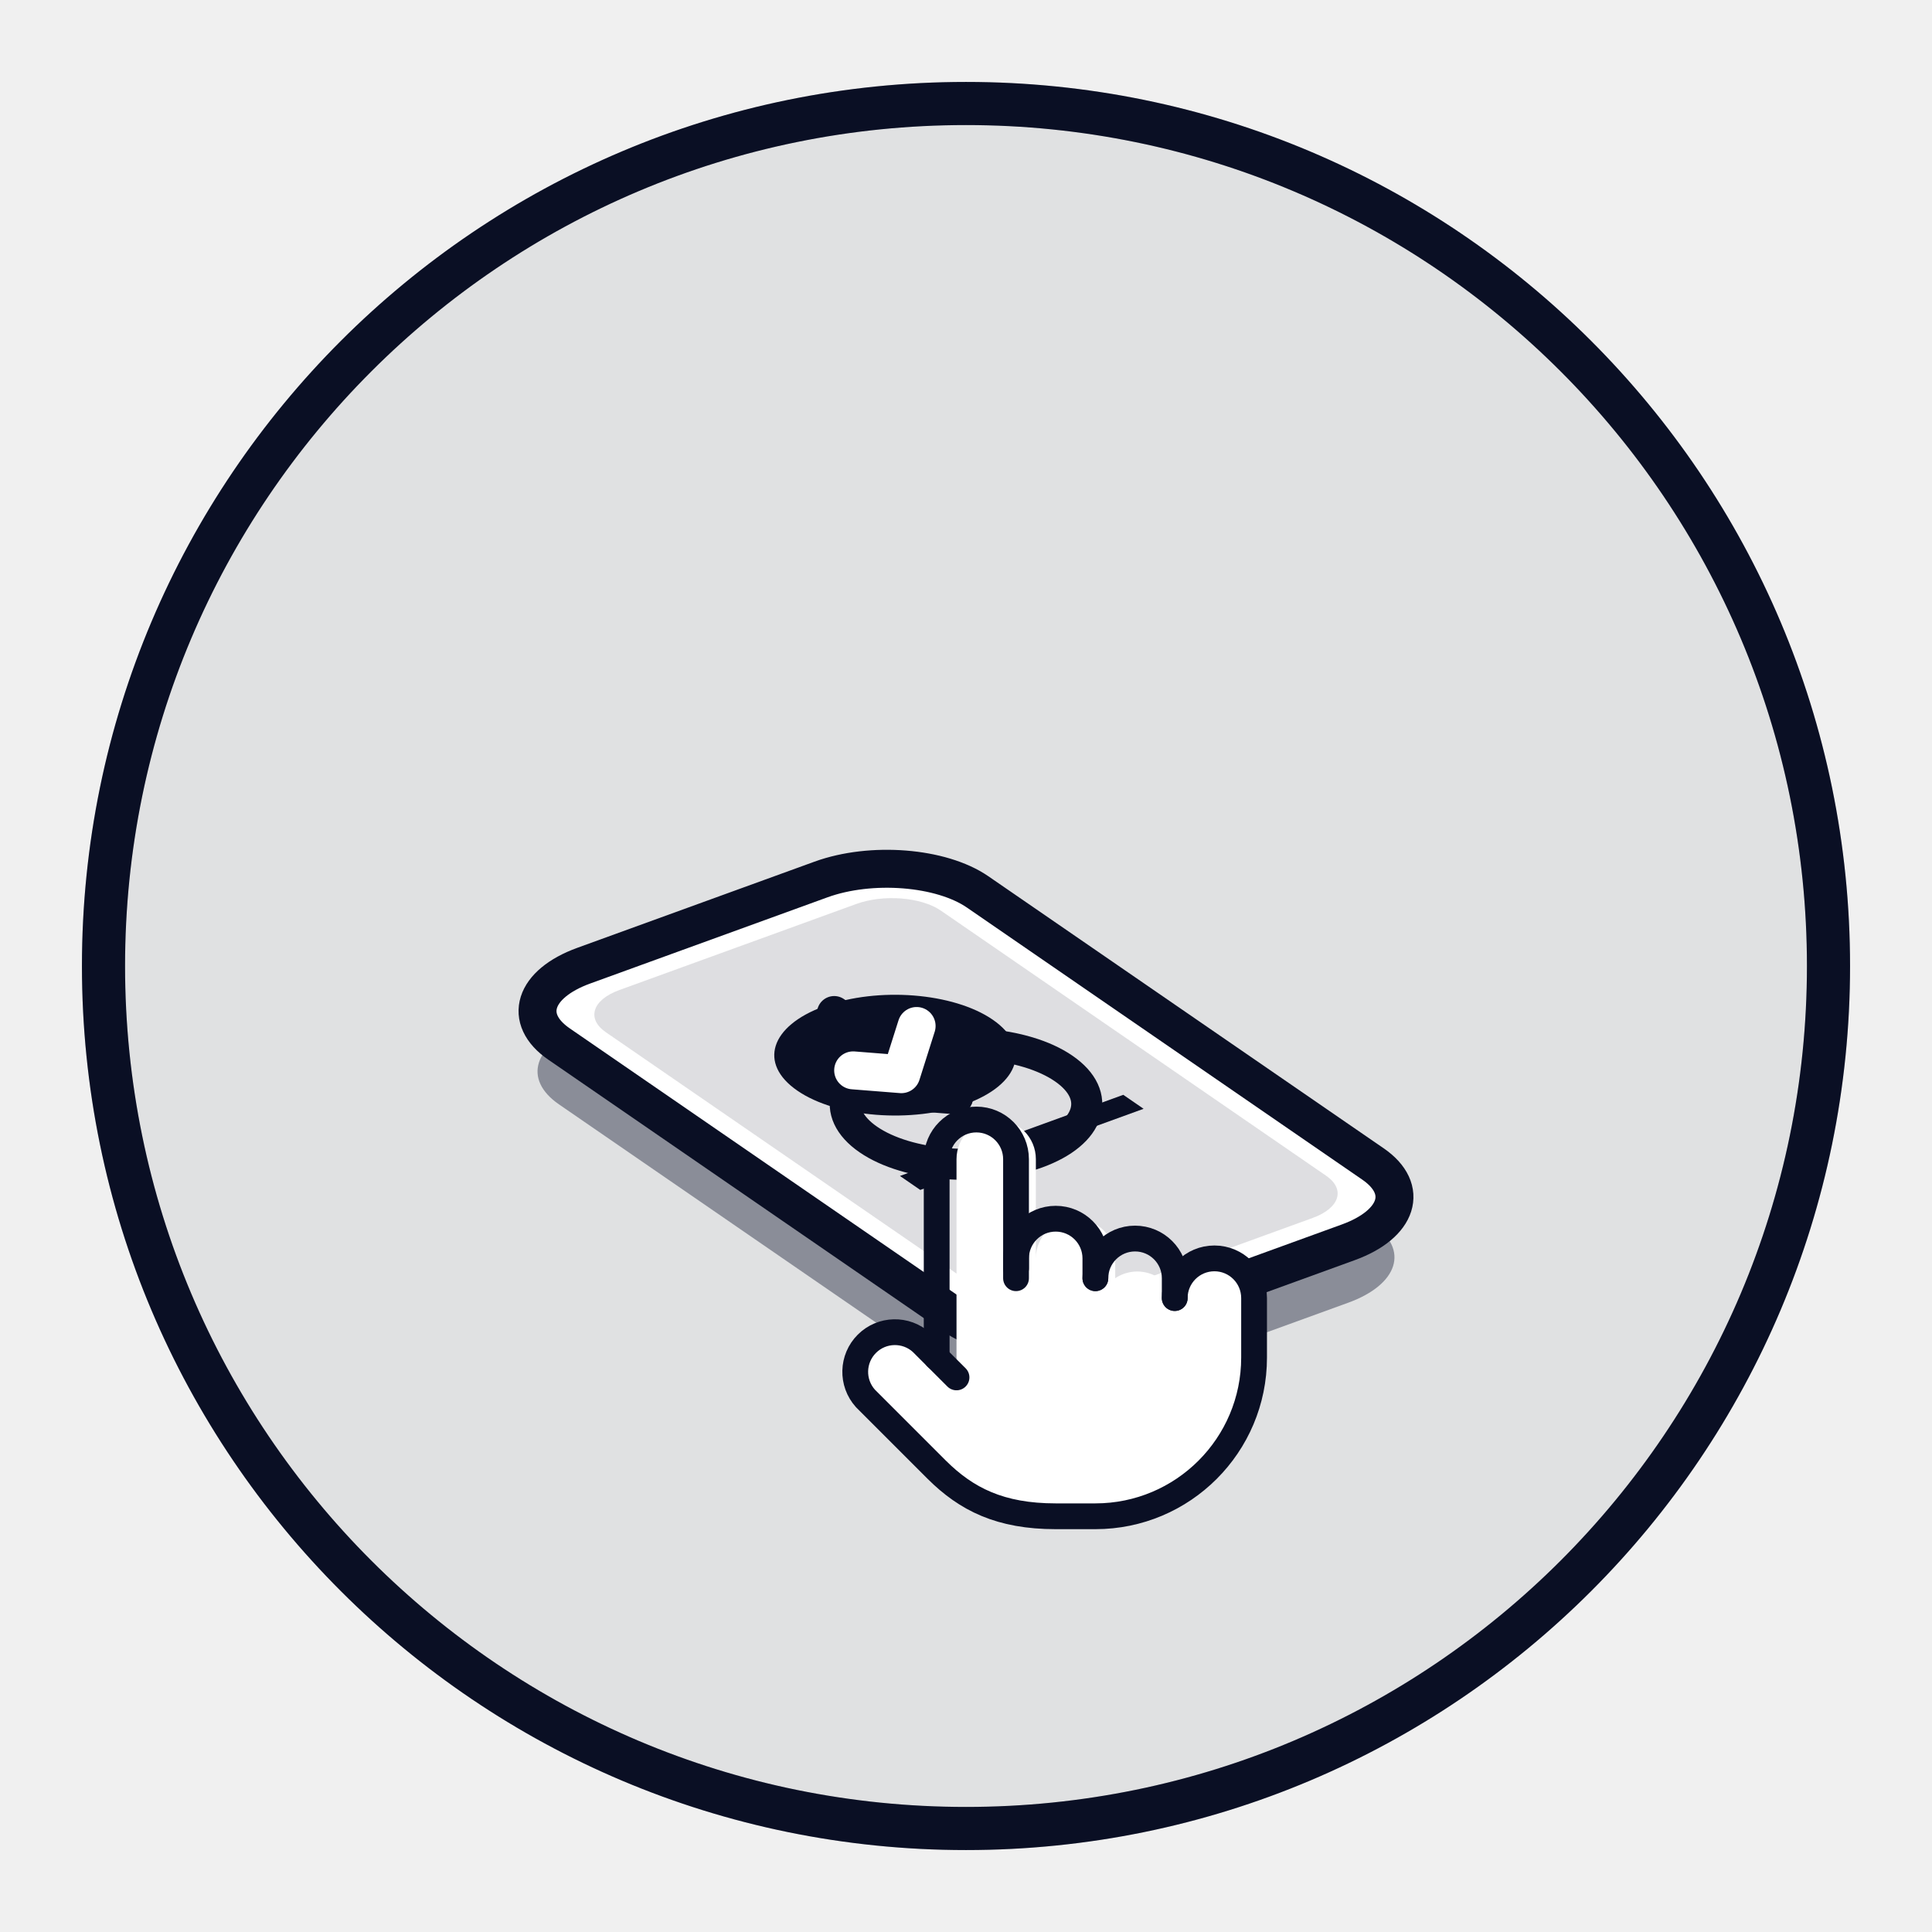
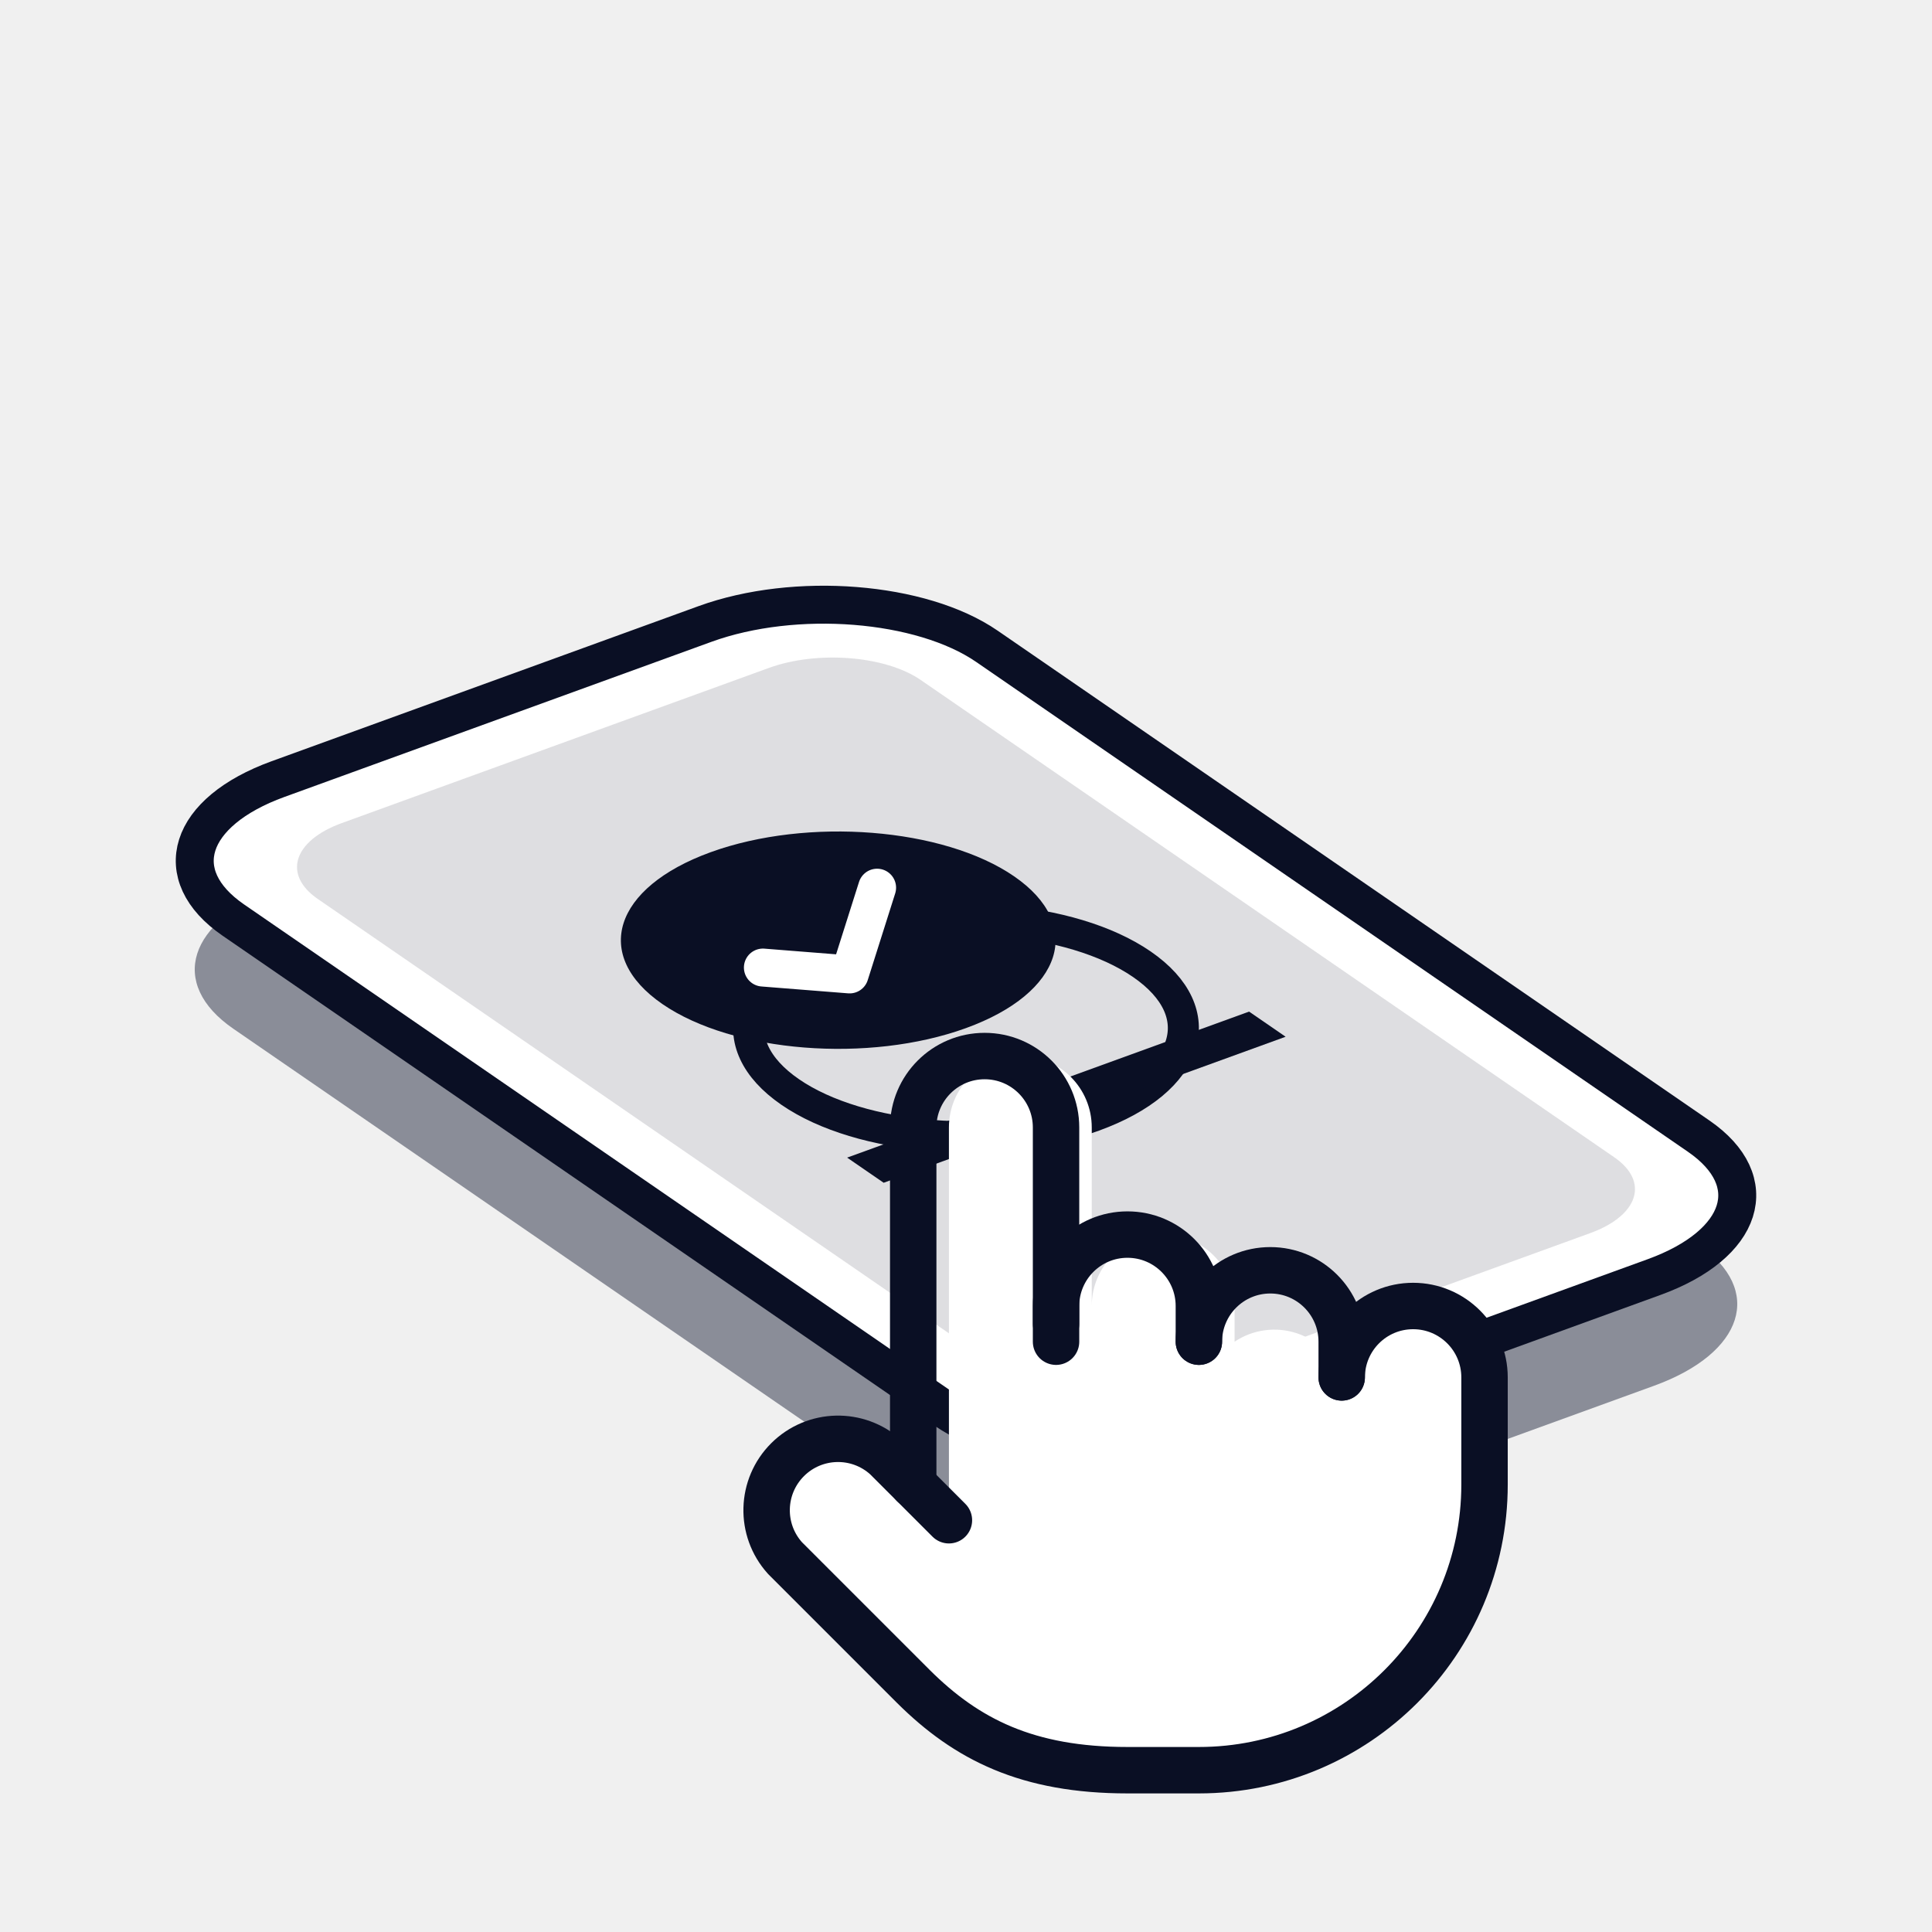
<svg xmlns="http://www.w3.org/2000/svg" width="112" height="112" viewBox="0 0 112 112" fill="none" overflow="visible">
  <defs>
    <clipPath id="ed-scr">
      <rect x="-12" y="-22.5" width="24" height="45" rx="3.5" />
    </clipPath>
  </defs>
-   <circle cx="56" cy="56" r="50" fill="rgba(10,15,36,0.07)" />
-   <circle id="ring-track" class="ed-track" cx="56" cy="56" r="50" stroke="rgba(10,15,36,0.12)" stroke-width="2.5" />
-   <circle id="ring-progress" class="ed-ring" cx="56" cy="56" r="50" stroke="#0A0F24" stroke-width="2.5" stroke-linecap="round" />
-   <g id="phone-shadow" transform="translate(0 3.5) translate(56 64) scale(1 0.5) rotate(-36)">
-     <rect x="-15" y="-26" width="30" height="52" rx="6.5" fill="#8A8D98" />
-   </g>
-   <g id="phone" transform="translate(56 64) scale(1 0.5) rotate(-36)">
-     <rect x="-15" y="-26" width="30" height="52" rx="6.5" fill="#fff" stroke="#0A0F24" stroke-width="2.2" vector-effect="non-scaling-stroke" />
-     <g clip-path="url(#ed-scr)">
-       <rect x="-12" y="-22.5" width="24" height="45" fill="rgba(10,15,36,0.04)" />
-       <rect id="screen-glow" class="ed-glow" x="-12" y="-22.5" width="24" height="45" fill="rgba(10,15,36,0.1)" />
-       <circle id="tap-ripple" class="ed-tap" cx="0" cy="0" r="7" stroke="#0A0F24" stroke-width="1.8" vector-effect="non-scaling-stroke" />
-       <g id="download-arrow" class="ed-arrow" stroke="#0A0F24" stroke-width="2" stroke-linecap="round" stroke-linejoin="round">
-         <path d="M0 -13v12" vector-effect="non-scaling-stroke" />
-         <path d="M-4.5 -5.5l4.5 4.5 4.5-4.5" vector-effect="non-scaling-stroke" />
-       </g>
-       <path id="progress-track" class="ed-bartrack" d="M-8 5.5h16" stroke="rgba(10,15,36,0.15)" stroke-width="2" />
-       <path id="progress-bar" class="ed-bar" d="M-8 5.5h16" pathLength="1" stroke="#0A0F24" stroke-width="2" />
-       <g id="done-tick" class="ed-done">
-         <circle cx="0" cy="-7" r="7" fill="#0A0F24" />
-         <path d="M-3 -7l2 2 4-4" stroke="#fff" stroke-width="2.2" stroke-linecap="round" stroke-linejoin="round" vector-effect="non-scaling-stroke" />
+   <g id="hero" transform="translate(56 56) scale(1.8) translate(-56 -62)">
+     <g id="phone-shadow" transform="translate(0 3.5) translate(56 64) scale(1 0.5) rotate(-36)">
+       <rect x="-15" y="-26" width="30" height="52" rx="6.5" fill="#8A8D98" />
+     </g>
+     <g id="phone" transform="translate(56 64) scale(1 0.5) rotate(-36)">
+       <rect x="-15" y="-26" width="30" height="52" rx="6.5" fill="#fff" stroke="#0A0F24" stroke-width="2.2" vector-effect="non-scaling-stroke" />
+       <g clip-path="url(#ed-scr)">
+         <rect x="-12" y="-22.5" width="24" height="45" fill="rgba(10,15,36,0.04)" />
+         <rect id="screen-glow" class="ed-glow" x="-12" y="-22.5" width="24" height="45" fill="rgba(10,15,36,0.1)" />
+         <circle id="tap-ripple" class="ed-tap" cx="0" cy="0" r="7" stroke="#0A0F24" stroke-width="1.8" vector-effect="non-scaling-stroke" />
+         <g id="download-arrow" class="ed-arrow" stroke="#0A0F24" stroke-width="2" stroke-linecap="round" stroke-linejoin="round">
+           <path d="M0 -13v12" vector-effect="non-scaling-stroke" />
+           <path d="M-4.5 -5.5l4.5 4.5 4.5-4.5" vector-effect="non-scaling-stroke" />
+         </g>
+         <path id="progress-track" class="ed-bartrack" d="M-8 5.5h16" stroke="rgba(10,15,36,0.15)" stroke-width="2" />
+         <path id="progress-bar" class="ed-bar" d="M-8 5.5h16" pathLength="1" stroke="#0A0F24" stroke-width="2" />
+         <g id="done-tick" class="ed-done">
+           <circle cx="0" cy="-7" r="7" fill="#0A0F24" />
+           <path d="M-3 -7l2 2 4-4" stroke="#fff" stroke-width="2.2" stroke-linecap="round" stroke-linejoin="round" vector-effect="non-scaling-stroke" />
+         </g>
      </g>
    </g>
-   </g>
-   <g class="ed-finger">
-     <g transform="translate(47.4 62.6) scale(1.15)">
-       <path d="M18 11a2 2 0 1 1 4 0v3a8 8 0 0 1-8 8h-2c-2.8 0-4.5-.86-5.99-2.34l-3.6-3.6a2 2 0 0 1 2.83-2.82L7 15V4a2 2 0 0 1 4 0v5.5V9a2 2 0 0 1 4 0v1a2 2 0 0 1 3 1z" fill="#fff" />
-       <g stroke="#0A0F24" stroke-width="1.3" stroke-linecap="round" stroke-linejoin="round">
-         <path d="M18 11v-1a2 2 0 0 0-2-2a2 2 0 0 0-2 2" />
-         <path d="M14 10V9a2 2 0 0 0-2-2a2 2 0 0 0-2 2v1" />
-         <path d="M10 9.5V4a2 2 0 0 0-2-2a2 2 0 0 0-2 2v10" />
-         <path d="M18 11a2 2 0 1 1 4 0v3a8 8 0 0 1-8 8h-2c-2.8 0-4.5-.86-5.99-2.34l-3.6-3.6a2 2 0 0 1 2.83-2.82L7 15" />
+     <g class="ed-finger">
+       <g transform="translate(47.4 62.6) scale(1.15)">
+         <path d="M18 11a2 2 0 1 1 4 0v3a8 8 0 0 1-8 8h-2c-2.8 0-4.5-.86-5.99-2.34l-3.6-3.6a2 2 0 0 1 2.83-2.82L7 15V4a2 2 0 0 1 4 0v5.5V9a2 2 0 0 1 4 0v1a2 2 0 0 1 3 1z" fill="#fff" />
+         <g stroke="#0A0F24" stroke-width="1.3" stroke-linecap="round" stroke-linejoin="round">
+           <path d="M18 11v-1a2 2 0 0 0-2-2a2 2 0 0 0-2 2" />
+           <path d="M14 10V9a2 2 0 0 0-2-2a2 2 0 0 0-2 2v1" />
+           <path d="M10 9.5V4a2 2 0 0 0-2-2a2 2 0 0 0-2 2v10" />
+           <path d="M18 11a2 2 0 1 1 4 0v3a8 8 0 0 1-8 8h-2c-2.8 0-4.5-.86-5.99-2.34l-3.6-3.6a2 2 0 0 1 2.83-2.82L7 15" />
+         </g>
      </g>
    </g>
  </g>
</svg>
